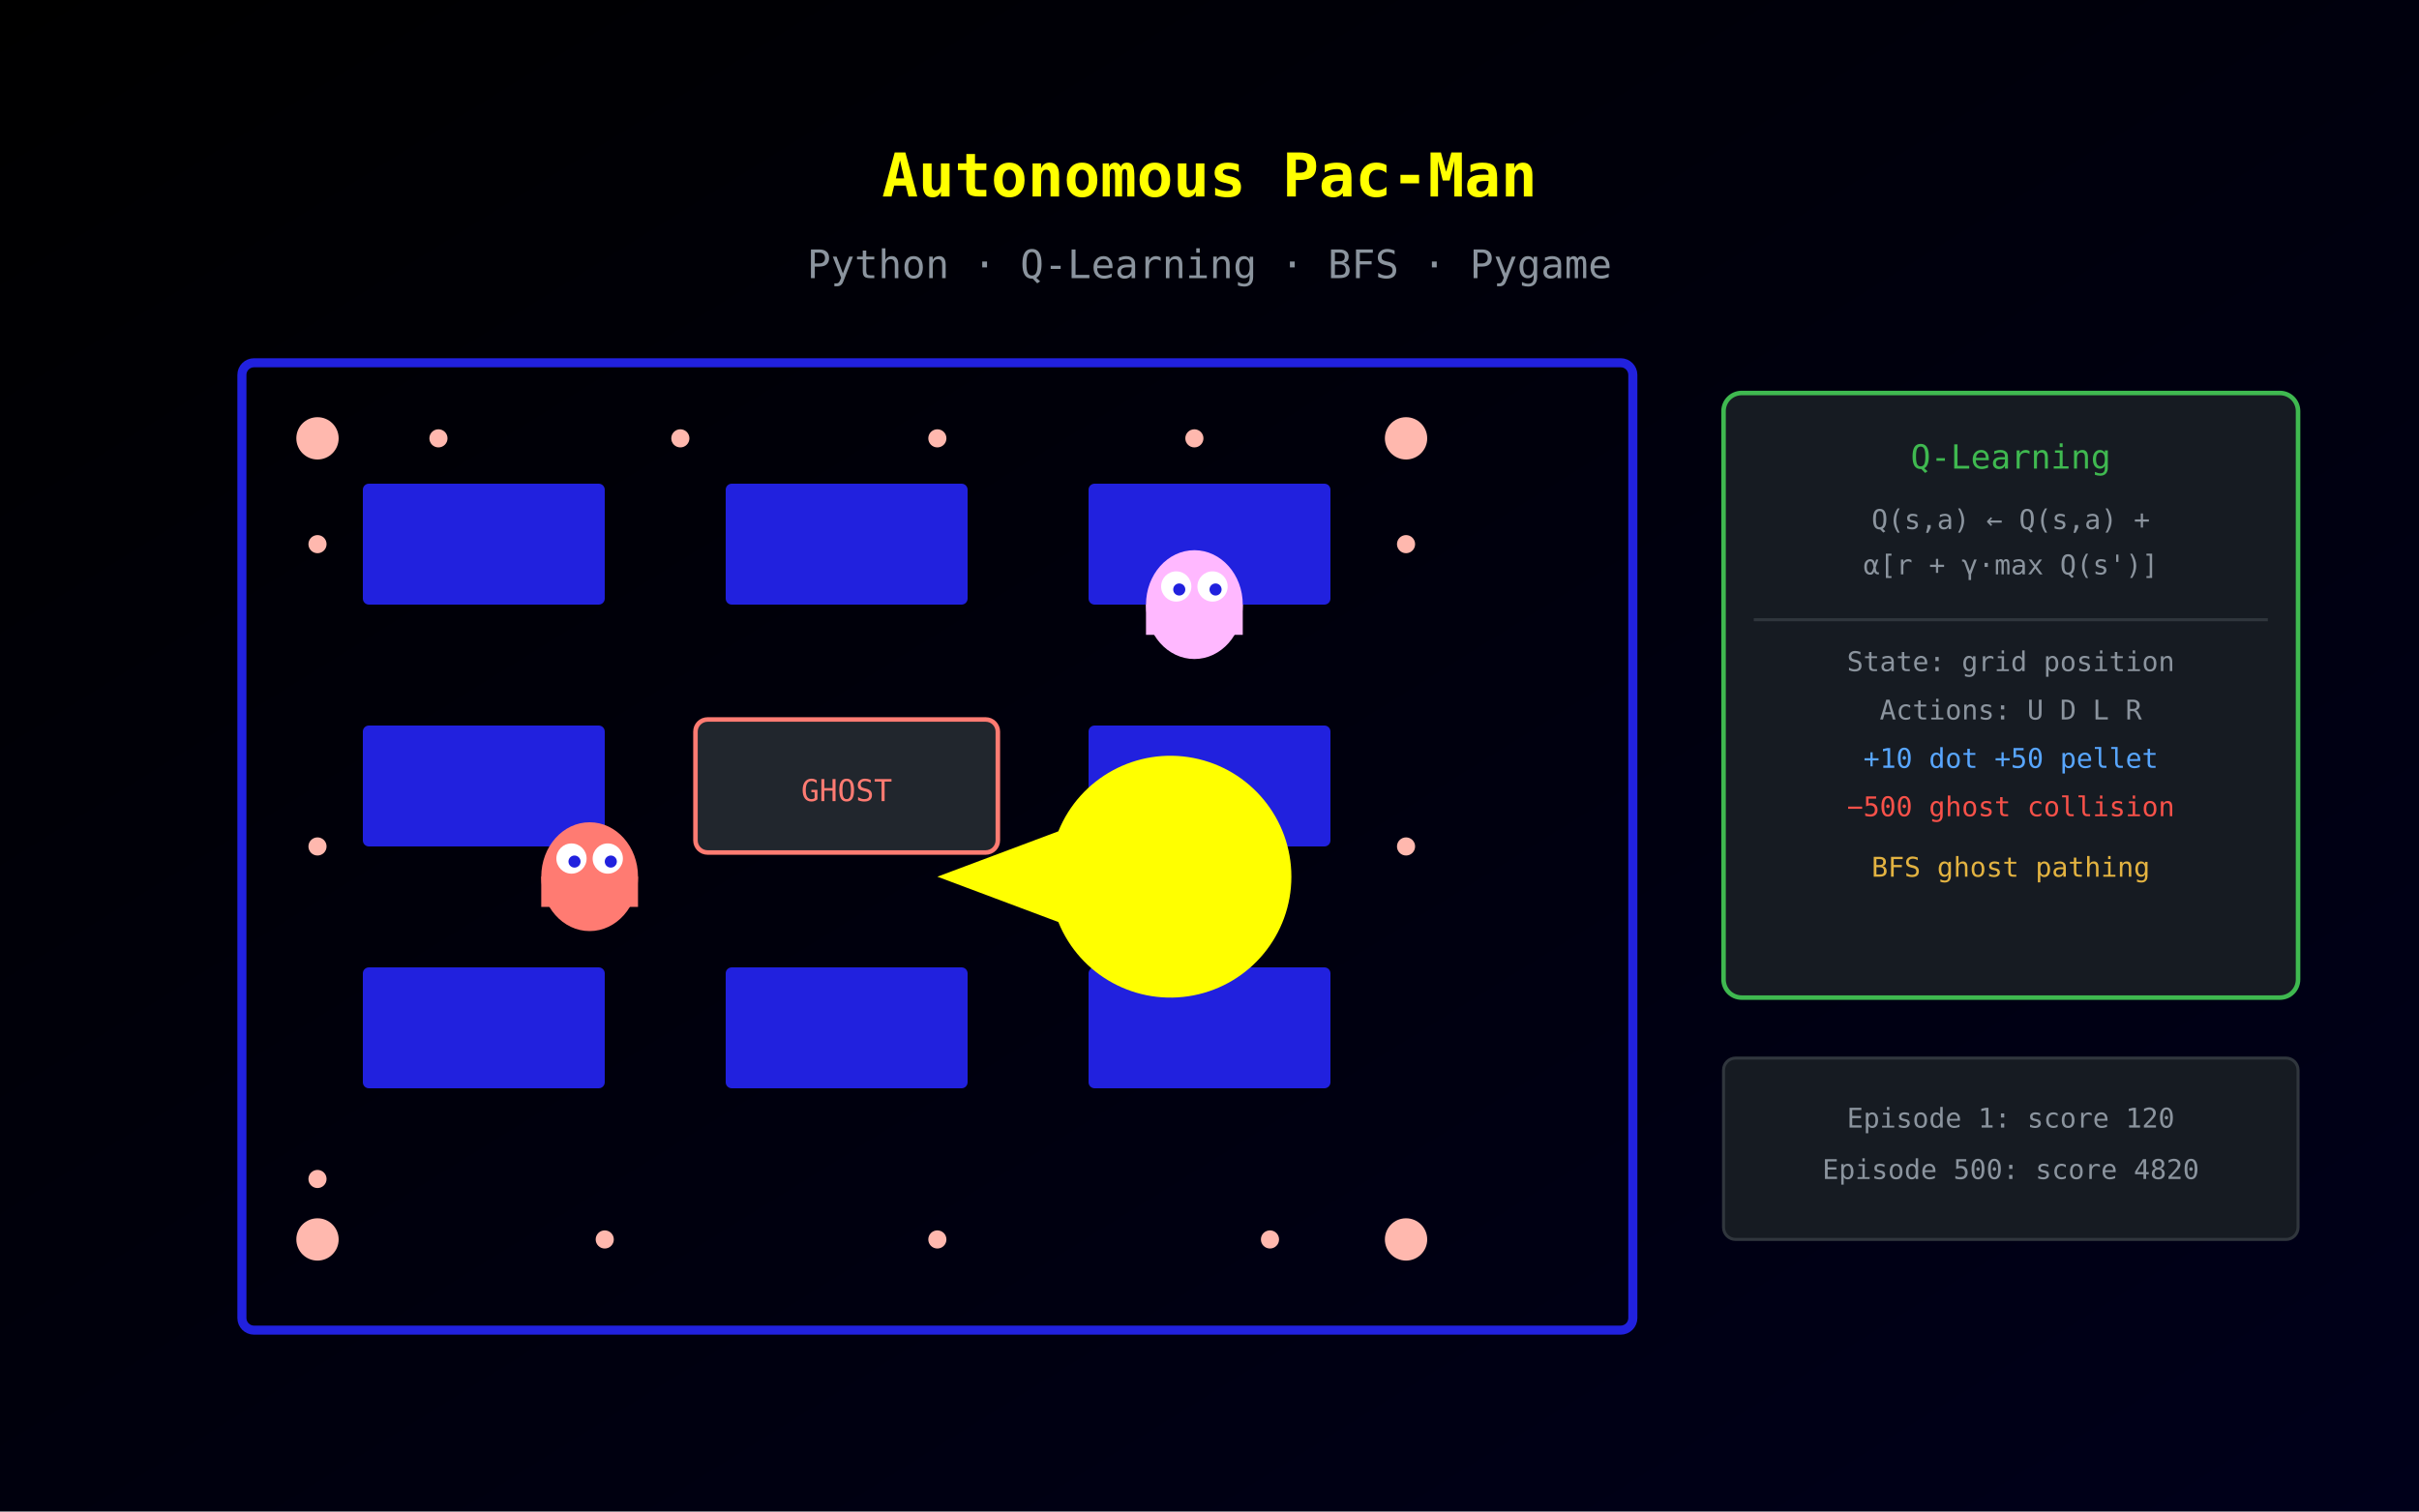
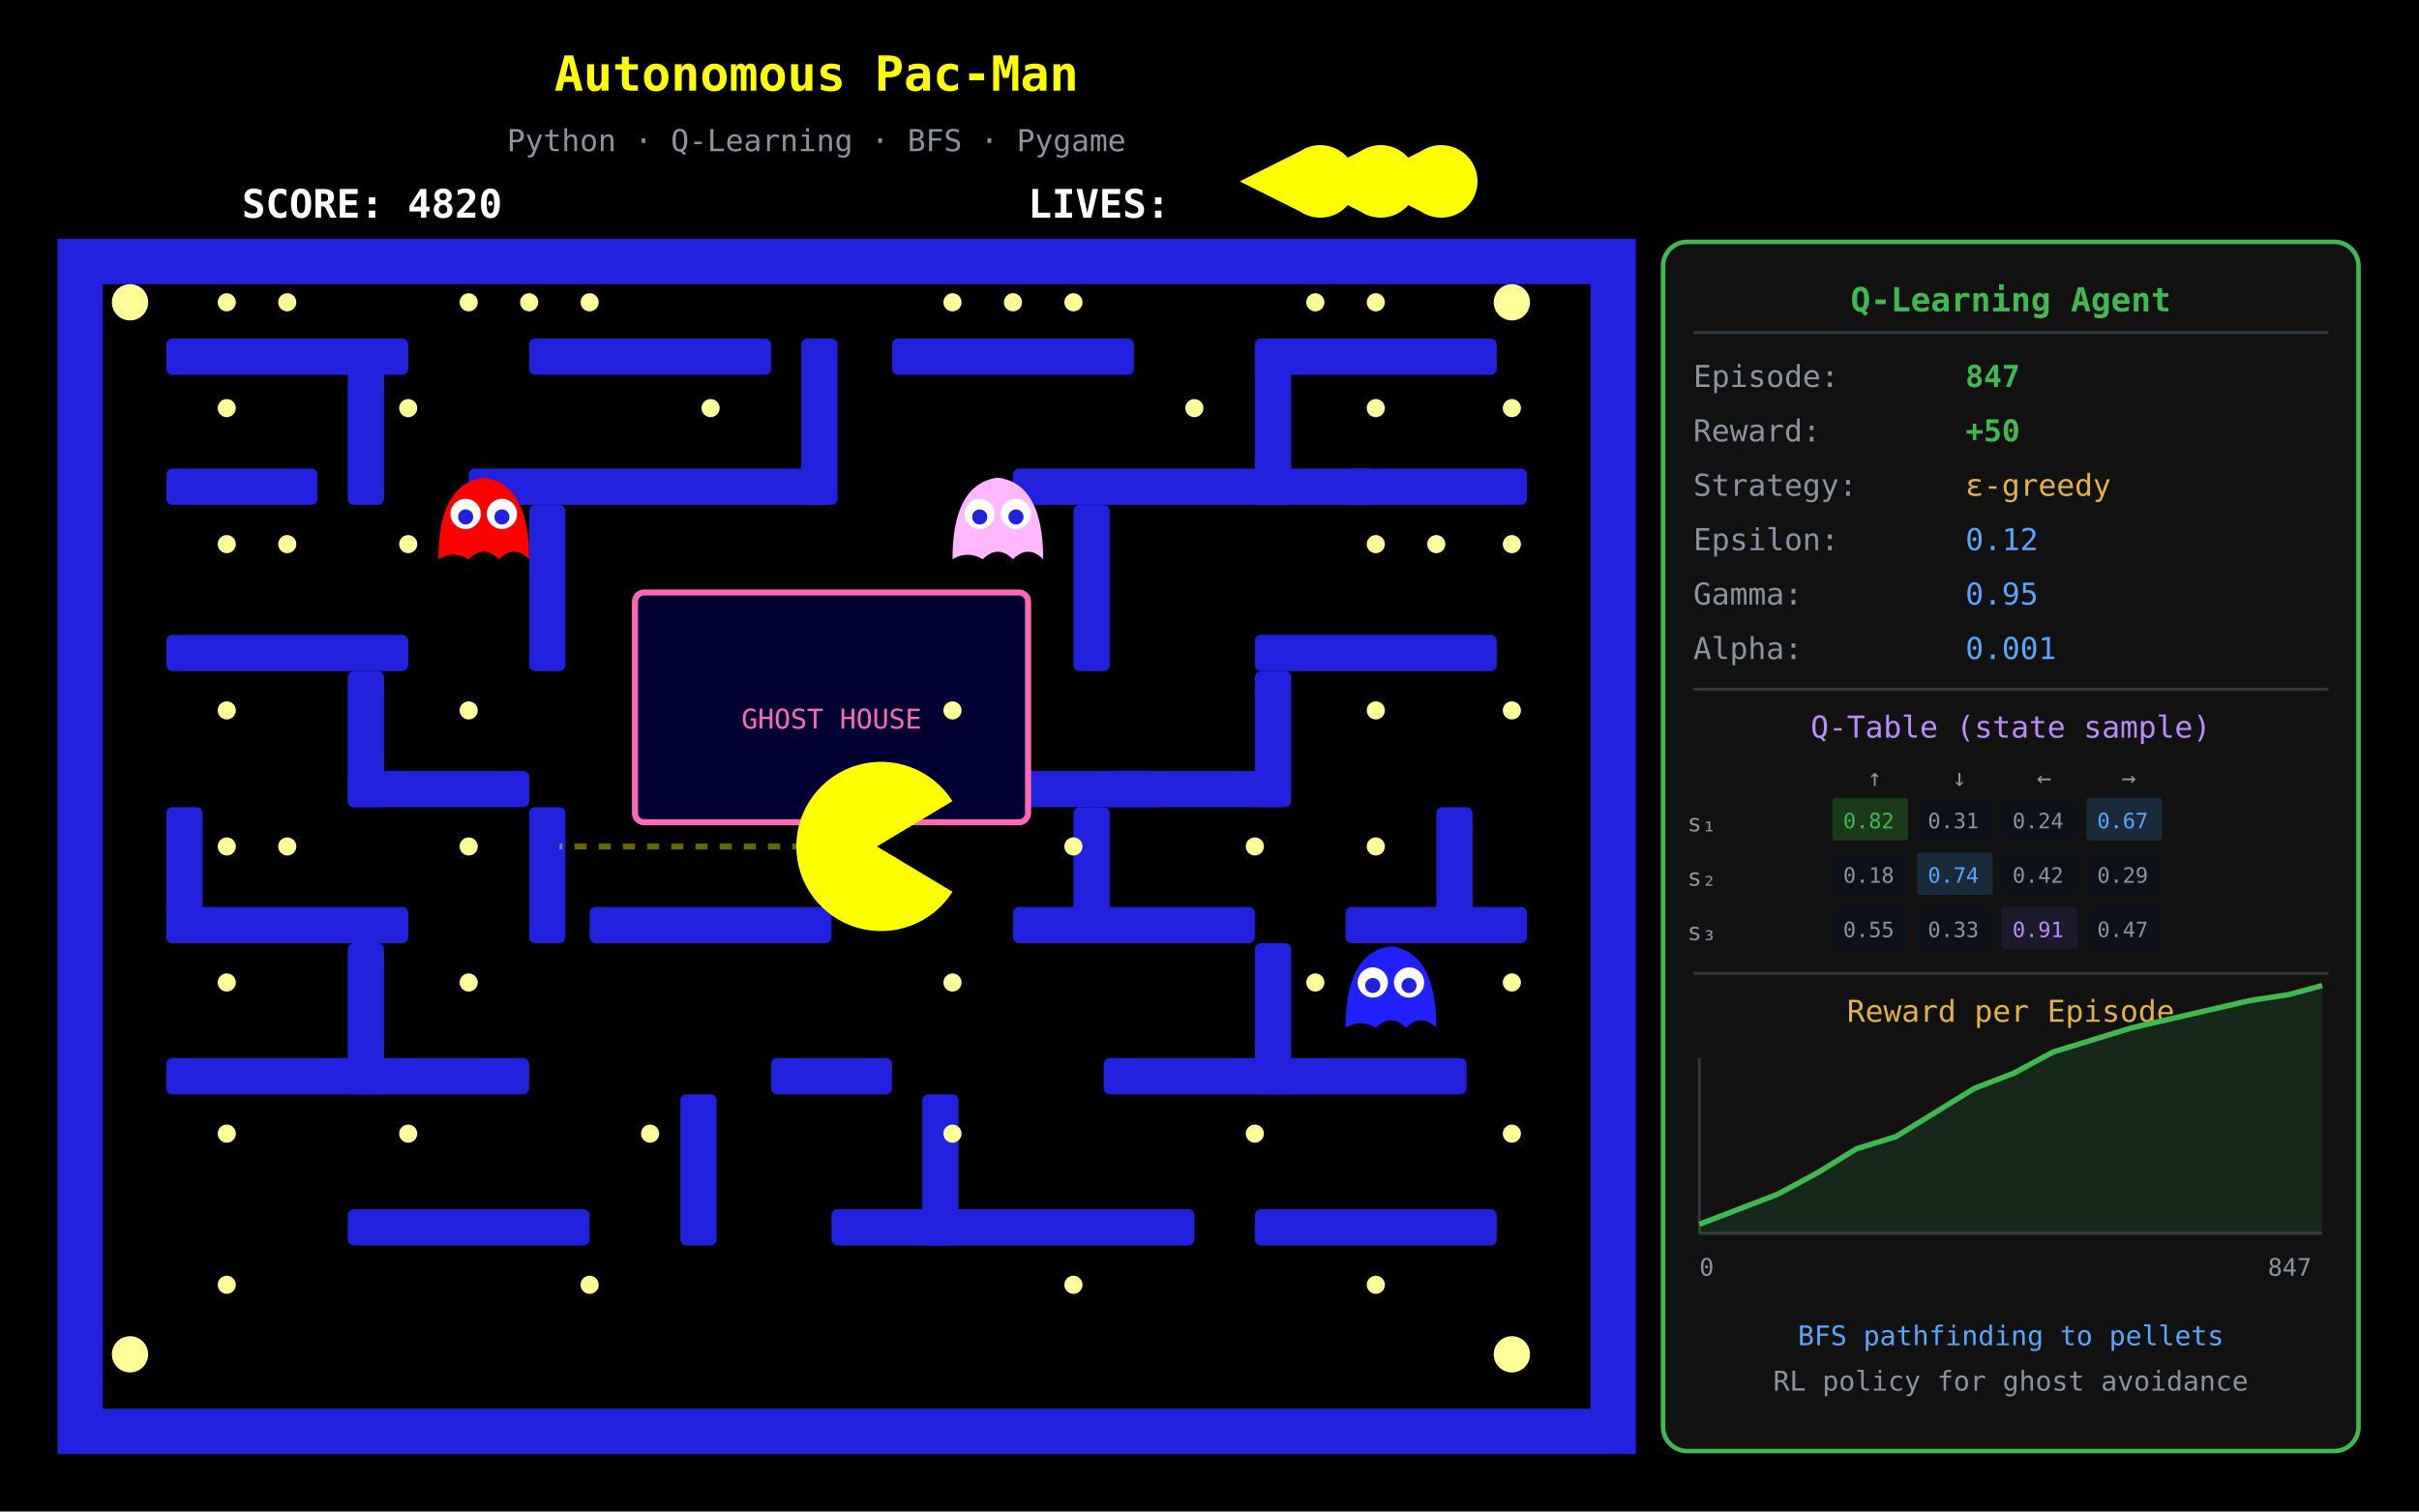
<svg xmlns="http://www.w3.org/2000/svg" viewBox="0 0 800 500" width="800" height="500">
-   <defs>
-     <linearGradient id="bg" x1="0%" y1="0%" x2="100%" y2="100%">
-       <stop offset="0%" style="stop-color:#000000" />
-       <stop offset="100%" style="stop-color:#00001a" />
-     </linearGradient>
-   </defs>
-   <rect width="800" height="500" fill="url(#bg)" />
-   <rect x="80" y="120" width="460" height="320" rx="4" fill="none" stroke="#2121de" stroke-width="3" />
-   <rect x="120" y="160" width="80" height="40" rx="2" fill="#2121de" />
-   <rect x="240" y="160" width="80" height="40" rx="2" fill="#2121de" />
-   <rect x="360" y="160" width="80" height="40" rx="2" fill="#2121de" />
-   <rect x="120" y="240" width="80" height="40" rx="2" fill="#2121de" />
-   <rect x="360" y="240" width="80" height="40" rx="2" fill="#2121de" />
-   <rect x="120" y="320" width="80" height="40" rx="2" fill="#2121de" />
-   <rect x="240" y="320" width="80" height="40" rx="2" fill="#2121de" />
-   <rect x="360" y="320" width="80" height="40" rx="2" fill="#2121de" />
-   <rect x="230" y="238" width="100" height="44" rx="4" fill="#21262d" stroke="#ff7b72" stroke-width="1.5" />
-   <text x="280" y="265" text-anchor="middle" fill="#ff7b72" font-family="monospace" font-size="10">GHOST</text>
-   <circle cx="105" cy="180" r="3" fill="#ffb8ae" />
-   <circle cx="145" cy="145" r="3" fill="#ffb8ae" />
-   <circle cx="225" cy="145" r="3" fill="#ffb8ae" />
-   <circle cx="310" cy="145" r="3" fill="#ffb8ae" />
-   <circle cx="395" cy="145" r="3" fill="#ffb8ae" />
-   <circle cx="465" cy="180" r="3" fill="#ffb8ae" />
-   <circle cx="105" cy="280" r="3" fill="#ffb8ae" />
-   <circle cx="465" cy="280" r="3" fill="#ffb8ae" />
-   <circle cx="105" cy="390" r="3" fill="#ffb8ae" />
-   <circle cx="200" cy="410" r="3" fill="#ffb8ae" />
-   <circle cx="310" cy="410" r="3" fill="#ffb8ae" />
-   <circle cx="420" cy="410" r="3" fill="#ffb8ae" />
-   <circle cx="105" cy="145" r="7" fill="#ffb8ae" />
-   <circle cx="465" cy="145" r="7" fill="#ffb8ae" />
-   <circle cx="105" cy="410" r="7" fill="#ffb8ae" />
-   <circle cx="465" cy="410" r="7" fill="#ffb8ae" />
-   <path d="M310 290 L350 275 A40 40 0 1 1 350 305 Z" fill="#ffff00" />
-   <ellipse cx="195" cy="290" rx="16" ry="18" fill="#ff7b72" />
-   <rect x="179" y="290" width="32" height="10" fill="#ff7b72" />
-   <circle cx="189" cy="284" r="5" fill="white" />
-   <circle cx="201" cy="284" r="5" fill="white" />
-   <circle cx="190" cy="285" r="2" fill="#2121de" />
-   <circle cx="202" cy="285" r="2" fill="#2121de" />
-   <ellipse cx="395" cy="200" rx="16" ry="18" fill="#ffb8ff" />
-   <rect x="379" y="200" width="32" height="10" fill="#ffb8ff" />
-   <circle cx="389" cy="194" r="5" fill="white" />
-   <circle cx="401" cy="194" r="5" fill="white" />
-   <circle cx="390" cy="195" r="2" fill="#2121de" />
-   <circle cx="402" cy="195" r="2" fill="#2121de" />
-   <rect x="570" y="130" width="190" height="200" rx="6" fill="#161b22" stroke="#3fb950" stroke-width="1.5" />
-   <text x="665" y="155" text-anchor="middle" fill="#3fb950" font-family="monospace" font-size="11">Q-Learning</text>
-   <text x="665" y="175" text-anchor="middle" fill="#8b949e" font-family="monospace" font-size="9">Q(s,a) ← Q(s,a) +</text>
-   <text x="665" y="190" text-anchor="middle" fill="#8b949e" font-family="monospace" font-size="9">α[r + γ·max Q(s')]</text>
-   <line x1="580" y1="205" x2="750" y2="205" stroke="#30363d" stroke-width="1" />
-   <text x="665" y="222" text-anchor="middle" fill="#8b949e" font-family="monospace" font-size="9">State: grid position</text>
-   <text x="665" y="238" text-anchor="middle" fill="#8b949e" font-family="monospace" font-size="9">Actions: U D L R</text>
-   <text x="665" y="254" text-anchor="middle" fill="#58a6ff" font-family="monospace" font-size="9">+10 dot  +50 pellet</text>
-   <text x="665" y="270" text-anchor="middle" fill="#f85149" font-family="monospace" font-size="9">−500 ghost collision</text>
-   <text x="665" y="290" text-anchor="middle" fill="#e3b341" font-family="monospace" font-size="9">BFS ghost pathing</text>
-   <rect x="570" y="350" width="190" height="60" rx="4" fill="#161b22" stroke="#30363d" stroke-width="1" />
-   <text x="665" y="373" text-anchor="middle" fill="#8b949e" font-family="monospace" font-size="9">Episode 1:  score  120</text>
-   <text x="665" y="390" text-anchor="middle" fill="#8b949e" font-family="monospace" font-size="9">Episode 500: score 4820</text>
-   <text x="400" y="65" text-anchor="middle" fill="#ffff00" font-family="monospace" font-size="20" font-weight="bold">Autonomous Pac-Man</text>
-   <text x="400" y="92" text-anchor="middle" fill="#8b949e" font-family="monospace" font-size="13">Python · Q-Learning · BFS · Pygame</text>
+   <rect width="800" height="500" fill="#000000" />
+   <text x="270" y="30" text-anchor="middle" font-family="monospace" font-size="16" font-weight="bold" fill="#ffff00">Autonomous Pac-Man</text>
+   <text x="270" y="50" text-anchor="middle" font-family="monospace" font-size="10" fill="#8b949e">Python · Q-Learning · BFS · Pygame</text>
+   <text x="80" y="72" font-family="monospace" font-size="13" font-weight="bold" fill="#ffffff">SCORE: 4820</text>
+   <text x="340" y="72" font-family="monospace" font-size="13" font-weight="bold" fill="#ffffff">LIVES:</text>
+   <path d="M410,60 L430,50 A12,12 0 1,1 430,70 Z" fill="#ffff00" />
+   <path d="M430,60 L450,50 A12,12 0 1,1 450,70 Z" fill="#ffff00" />
+   <path d="M450,60 L470,50 A12,12 0 1,1 470,70 Z" fill="#ffff00" />
+   <rect x="20" y="80" width="520" height="400" fill="#000000" stroke="#2121de" stroke-width="2" />
+   <rect x="20" y="80" width="520" height="14" fill="#2121de" />
+   <rect x="20" y="466" width="520" height="14" fill="#2121de" />
+   <rect x="20" y="80" width="14" height="400" fill="#2121de" />
+   <rect x="526" y="80" width="14" height="400" fill="#2121de" />
+   <rect x="55" y="112" width="80" height="12" rx="2" fill="#2121de" />
+   <rect x="175" y="112" width="80" height="12" rx="2" fill="#2121de" />
+   <rect x="295" y="112" width="80" height="12" rx="2" fill="#2121de" />
+   <rect x="415" y="112" width="80" height="12" rx="2" fill="#2121de" />
+   <rect x="55" y="155" width="50" height="12" rx="2" fill="#2121de" />
+   <rect x="155" y="155" width="120" height="12" rx="2" fill="#2121de" />
+   <rect x="335" y="155" width="120" height="12" rx="2" fill="#2121de" />
+   <rect x="445" y="155" width="60" height="12" rx="2" fill="#2121de" />
+   <rect x="55" y="210" width="80" height="12" rx="2" fill="#2121de" />
+   <rect x="215" y="210" width="120" height="12" rx="2" fill="#2121de" />
+   <rect x="415" y="210" width="80" height="12" rx="2" fill="#2121de" />
+   <rect x="115" y="255" width="60" height="12" rx="2" fill="#2121de" />
+   <rect x="265" y="255" width="120" height="12" rx="2" fill="#2121de" />
+   <rect x="375" y="255" width="0" height="0" />
+   <rect x="365" y="255" width="60" height="12" rx="2" fill="#2121de" />
+   <rect x="55" y="300" width="80" height="12" rx="2" fill="#2121de" />
+   <rect x="195" y="300" width="80" height="12" rx="2" fill="#2121de" />
+   <rect x="335" y="300" width="80" height="12" rx="2" fill="#2121de" />
+   <rect x="445" y="300" width="60" height="12" rx="2" fill="#2121de" />
+   <rect x="55" y="350" width="120" height="12" rx="2" fill="#2121de" />
+   <rect x="255" y="350" width="40" height="12" rx="2" fill="#2121de" />
+   <rect x="365" y="350" width="120" height="12" rx="2" fill="#2121de" />
+   <rect x="115" y="400" width="80" height="12" rx="2" fill="#2121de" />
+   <rect x="275" y="400" width="120" height="12" rx="2" fill="#2121de" />
+   <rect x="345" y="400" width="0" height="0" />
+   <rect x="415" y="400" width="80" height="12" rx="2" fill="#2121de" />
+   <rect x="115" y="112" width="12" height="55" rx="2" fill="#2121de" />
+   <rect x="415" y="112" width="12" height="55" rx="2" fill="#2121de" />
+   <rect x="265" y="112" width="12" height="55" rx="2" fill="#2121de" />
+   <rect x="175" y="167" width="12" height="55" rx="2" fill="#2121de" />
+   <rect x="355" y="167" width="12" height="55" rx="2" fill="#2121de" />
+   <rect x="115" y="222" width="12" height="45" rx="2" fill="#2121de" />
+   <rect x="415" y="222" width="12" height="45" rx="2" fill="#2121de" />
+   <rect x="265" y="222" width="12" height="45" rx="2" fill="#2121de" />
+   <rect x="55" y="267" width="12" height="45" rx="2" fill="#2121de" />
+   <rect x="475" y="267" width="12" height="45" rx="2" fill="#2121de" />
+   <rect x="175" y="267" width="12" height="45" rx="2" fill="#2121de" />
+   <rect x="355" y="267" width="12" height="45" rx="2" fill="#2121de" />
+   <rect x="115" y="312" width="12" height="50" rx="2" fill="#2121de" />
+   <rect x="415" y="312" width="12" height="50" rx="2" fill="#2121de" />
+   <rect x="225" y="362" width="12" height="50" rx="2" fill="#2121de" />
+   <rect x="305" y="362" width="12" height="50" rx="2" fill="#2121de" />
+   <rect x="210" y="196" width="130" height="76" rx="3" fill="#000033" stroke="#ff69b4" stroke-width="2" />
+   <text x="275" y="241" text-anchor="middle" font-family="monospace" font-size="9" fill="#ff69b4">GHOST HOUSE</text>
+   <circle cx="75" cy="100" r="3" fill="#ffff99" />
+   <circle cx="95" cy="100" r="3" fill="#ffff99" />
+   <circle cx="155" cy="100" r="3" fill="#ffff99" />
+   <circle cx="175" cy="100" r="3" fill="#ffff99" />
+   <circle cx="195" cy="100" r="3" fill="#ffff99" />
+   <circle cx="315" cy="100" r="3" fill="#ffff99" />
+   <circle cx="335" cy="100" r="3" fill="#ffff99" />
+   <circle cx="355" cy="100" r="3" fill="#ffff99" />
+   <circle cx="435" cy="100" r="3" fill="#ffff99" />
+   <circle cx="455" cy="100" r="3" fill="#ffff99" />
+   <circle cx="500" cy="100" r="3" fill="#ffff99" />
+   <circle cx="43" cy="100" r="6" fill="#ffff99" />
+   <circle cx="500" cy="100" r="6" fill="#ffff99" />
+   <circle cx="43" cy="448" r="6" fill="#ffff99" />
+   <circle cx="500" cy="448" r="6" fill="#ffff99" />
+   <circle cx="75" cy="135" r="3" fill="#ffff99" />
+   <circle cx="135" cy="135" r="3" fill="#ffff99" />
+   <circle cx="235" cy="135" r="3" fill="#ffff99" />
+   <circle cx="395" cy="135" r="3" fill="#ffff99" />
+   <circle cx="455" cy="135" r="3" fill="#ffff99" />
+   <circle cx="500" cy="135" r="3" fill="#ffff99" />
+   <circle cx="75" cy="180" r="3" fill="#ffff99" />
+   <circle cx="95" cy="180" r="3" fill="#ffff99" />
+   <circle cx="135" cy="180" r="3" fill="#ffff99" />
+   <circle cx="455" cy="180" r="3" fill="#ffff99" />
+   <circle cx="475" cy="180" r="3" fill="#ffff99" />
+   <circle cx="500" cy="180" r="3" fill="#ffff99" />
+   <circle cx="75" cy="235" r="3" fill="#ffff99" />
+   <circle cx="155" cy="235" r="3" fill="#ffff99" />
+   <circle cx="315" cy="235" r="3" fill="#ffff99" />
+   <circle cx="455" cy="235" r="3" fill="#ffff99" />
+   <circle cx="500" cy="235" r="3" fill="#ffff99" />
+   <circle cx="75" cy="280" r="3" fill="#ffff99" />
+   <circle cx="95" cy="280" r="3" fill="#ffff99" />
+   <circle cx="155" cy="280" r="3" fill="#ffff99" />
+   <circle cx="355" cy="280" r="3" fill="#ffff99" />
+   <circle cx="415" cy="280" r="3" fill="#ffff99" />
+   <circle cx="455" cy="280" r="3" fill="#ffff99" />
+   <circle cx="75" cy="325" r="3" fill="#ffff99" />
+   <circle cx="155" cy="325" r="3" fill="#ffff99" />
+   <circle cx="315" cy="325" r="3" fill="#ffff99" />
+   <circle cx="435" cy="325" r="3" fill="#ffff99" />
+   <circle cx="500" cy="325" r="3" fill="#ffff99" />
+   <circle cx="75" cy="375" r="3" fill="#ffff99" />
+   <circle cx="135" cy="375" r="3" fill="#ffff99" />
+   <circle cx="215" cy="375" r="3" fill="#ffff99" />
+   <circle cx="315" cy="375" r="3" fill="#ffff99" />
+   <circle cx="415" cy="375" r="3" fill="#ffff99" />
+   <circle cx="500" cy="375" r="3" fill="#ffff99" />
+   <circle cx="75" cy="425" r="3" fill="#ffff99" />
+   <circle cx="195" cy="425" r="3" fill="#ffff99" />
+   <circle cx="355" cy="425" r="3" fill="#ffff99" />
+   <circle cx="455" cy="425" r="3" fill="#ffff99" />
+   <path d="M290,280 L315,265 A28,28 0 1,0 315,295 Z" fill="#ffff00" />
+   <path d="M145,185 Q145,160 160,158 Q175,160 175,185 Q170,180 165,185 Q160,180 155,185 Q150,182 145,185 Z" fill="#ff0000" />
+   <ellipse cx="154" cy="170" rx="5" ry="5" fill="white" />
+   <circle cx="154" cy="171" r="2.5" fill="#2121de" />
+   <ellipse cx="166" cy="170" rx="5" ry="5" fill="white" />
+   <circle cx="166" cy="171" r="2.5" fill="#2121de" />
+   <path d="M315,185 Q315,160 330,158 Q345,160 345,185 Q340,180 335,185 Q330,180 325,185 Q320,182 315,185 Z" fill="#ffb8ff" />
+   <ellipse cx="324" cy="170" rx="5" ry="5" fill="white" />
+   <circle cx="324" cy="171" r="2.5" fill="#2121de" />
+   <ellipse cx="336" cy="170" rx="5" ry="5" fill="white" />
+   <circle cx="336" cy="171" r="2.5" fill="#2121de" />
+   <path d="M445,340 Q445,315 460,313 Q475,315 475,340 Q470,335 465,340 Q460,335 455,340 Q450,337 445,340 Z" fill="#2121ff" />
+   <ellipse cx="454" cy="325" rx="5" ry="5" fill="white" />
+   <circle cx="454" cy="326" r="2.5" fill="#2121de" />
+   <ellipse cx="466" cy="325" rx="5" ry="5" fill="white" />
+   <circle cx="466" cy="326" r="2.5" fill="#2121de" />
+   <polyline points="290,280 265,280 245,280 225,280 205,280 185,280" fill="none" stroke="#ffff0066" stroke-width="2" stroke-dasharray="4,4" />
+   <rect x="550" y="80" width="230" height="400" rx="8" fill="#111111" stroke="#3fb950" stroke-width="1.5" />
+   <text x="665" y="103" text-anchor="middle" font-family="monospace" font-size="11" font-weight="bold" fill="#3fb950">Q-Learning Agent</text>
+   <line x1="560" y1="110" x2="770" y2="110" stroke="#30363d" stroke-width="1" />
+   <text x="560" y="128" font-family="monospace" font-size="10" fill="#8b949e">Episode:</text>
+   <text x="650" y="128" font-family="monospace" font-size="10" font-weight="bold" fill="#3fb950">847</text>
+   <text x="560" y="146" font-family="monospace" font-size="10" fill="#8b949e">Reward:</text>
+   <text x="650" y="146" font-family="monospace" font-size="10" font-weight="bold" fill="#3fb950">+50</text>
+   <text x="560" y="164" font-family="monospace" font-size="10" fill="#8b949e">Strategy:</text>
+   <text x="650" y="164" font-family="monospace" font-size="10" fill="#e3b341">ε-greedy</text>
+   <text x="560" y="182" font-family="monospace" font-size="10" fill="#8b949e">Epsilon:</text>
+   <text x="650" y="182" font-family="monospace" font-size="10" fill="#58a6ff">0.12</text>
+   <text x="560" y="200" font-family="monospace" font-size="10" fill="#8b949e">Gamma:</text>
+   <text x="650" y="200" font-family="monospace" font-size="10" fill="#58a6ff">0.95</text>
+   <text x="560" y="218" font-family="monospace" font-size="10" fill="#8b949e">Alpha:</text>
+   <text x="650" y="218" font-family="monospace" font-size="10" fill="#58a6ff">0.001</text>
+   <line x1="560" y1="228" x2="770" y2="228" stroke="#30363d" stroke-width="1" />
+   <text x="665" y="244" text-anchor="middle" font-family="monospace" font-size="10" fill="#bc8cff">Q-Table (state sample)</text>
+   <text x="620" y="260" text-anchor="middle" font-family="monospace" font-size="8" fill="#8b949e">↑</text>
+   <text x="648" y="260" text-anchor="middle" font-family="monospace" font-size="8" fill="#8b949e">↓</text>
+   <text x="676" y="260" text-anchor="middle" font-family="monospace" font-size="8" fill="#8b949e">←</text>
+   <text x="704" y="260" text-anchor="middle" font-family="monospace" font-size="8" fill="#8b949e">→</text>
+   <text x="558" y="275" font-family="monospace" font-size="8" fill="#8b949e">s₁</text>
+   <rect x="606" y="264" width="25" height="14" rx="1" fill="#1a3a1a" />
+   <text x="618" y="274" text-anchor="middle" font-family="monospace" font-size="7" fill="#3fb950">0.82</text>
+   <rect x="634" y="264" width="25" height="14" rx="1" fill="#0d1117" />
+   <text x="646" y="274" text-anchor="middle" font-family="monospace" font-size="7" fill="#8b949e">0.31</text>
+   <rect x="662" y="264" width="25" height="14" rx="1" fill="#0d1117" />
+   <text x="674" y="274" text-anchor="middle" font-family="monospace" font-size="7" fill="#8b949e">0.24</text>
+   <rect x="690" y="264" width="25" height="14" rx="1" fill="#1a2a3a" />
+   <text x="702" y="274" text-anchor="middle" font-family="monospace" font-size="7" fill="#58a6ff">0.67</text>
+   <text x="558" y="293" font-family="monospace" font-size="8" fill="#8b949e">s₂</text>
+   <rect x="606" y="282" width="25" height="14" rx="1" fill="#0d1117" />
+   <text x="618" y="292" text-anchor="middle" font-family="monospace" font-size="7" fill="#8b949e">0.18</text>
+   <rect x="634" y="282" width="25" height="14" rx="1" fill="#1a2a3a" />
+   <text x="646" y="292" text-anchor="middle" font-family="monospace" font-size="7" fill="#58a6ff">0.74</text>
+   <rect x="662" y="282" width="25" height="14" rx="1" fill="#0d1117" />
+   <text x="674" y="292" text-anchor="middle" font-family="monospace" font-size="7" fill="#8b949e">0.42</text>
+   <rect x="690" y="282" width="25" height="14" rx="1" fill="#0d1117" />
+   <text x="702" y="292" text-anchor="middle" font-family="monospace" font-size="7" fill="#8b949e">0.29</text>
+   <text x="558" y="311" font-family="monospace" font-size="8" fill="#8b949e">s₃</text>
+   <rect x="606" y="300" width="25" height="14" rx="1" fill="#0d1117" />
+   <text x="618" y="310" text-anchor="middle" font-family="monospace" font-size="7" fill="#8b949e">0.55</text>
+   <rect x="634" y="300" width="25" height="14" rx="1" fill="#0d1117" />
+   <text x="646" y="310" text-anchor="middle" font-family="monospace" font-size="7" fill="#8b949e">0.33</text>
+   <rect x="662" y="300" width="25" height="14" rx="1" fill="#1a1a2a" />
+   <text x="674" y="310" text-anchor="middle" font-family="monospace" font-size="7" fill="#bc8cff">0.91</text>
+   <rect x="690" y="300" width="25" height="14" rx="1" fill="#0d1117" />
+   <text x="702" y="310" text-anchor="middle" font-family="monospace" font-size="7" fill="#8b949e">0.47</text>
+   <line x1="560" y1="322" x2="770" y2="322" stroke="#30363d" stroke-width="1" />
+   <text x="665" y="338" text-anchor="middle" font-family="monospace" font-size="10" fill="#e3b341">Reward per Episode</text>
+   <line x1="562" y1="350" x2="562" y2="408" stroke="#30363d" stroke-width="1" />
+   <line x1="562" y1="408" x2="768" y2="408" stroke="#30363d" stroke-width="1" />
+   <polyline points="562,405 575,400 588,395 601,388 614,380 627,376 640,368 653,360 666,355 679,348 692,344 705,340 718,337 731,334 744,331 757,329 768,326" fill="none" stroke="#3fb950" stroke-width="1.8" />
+   <polygon points="562,405 575,400 588,395 601,388 614,380 627,376 640,368 653,360 666,355 679,348 692,344 705,340 718,337 731,334 744,331 757,329 768,326 768,408 562,408" fill="#3fb95022" />
+   <text x="562" y="422" font-family="monospace" font-size="8" fill="#8b949e">0</text>
+   <text x="750" y="422" font-family="monospace" font-size="8" fill="#8b949e">847</text>
+   <text x="665" y="445" text-anchor="middle" font-family="monospace" font-size="9" fill="#58a6ff">BFS pathfinding to pellets</text>
+   <text x="665" y="460" text-anchor="middle" font-family="monospace" font-size="9" fill="#8b949e">RL policy for ghost avoidance</text>
</svg>
